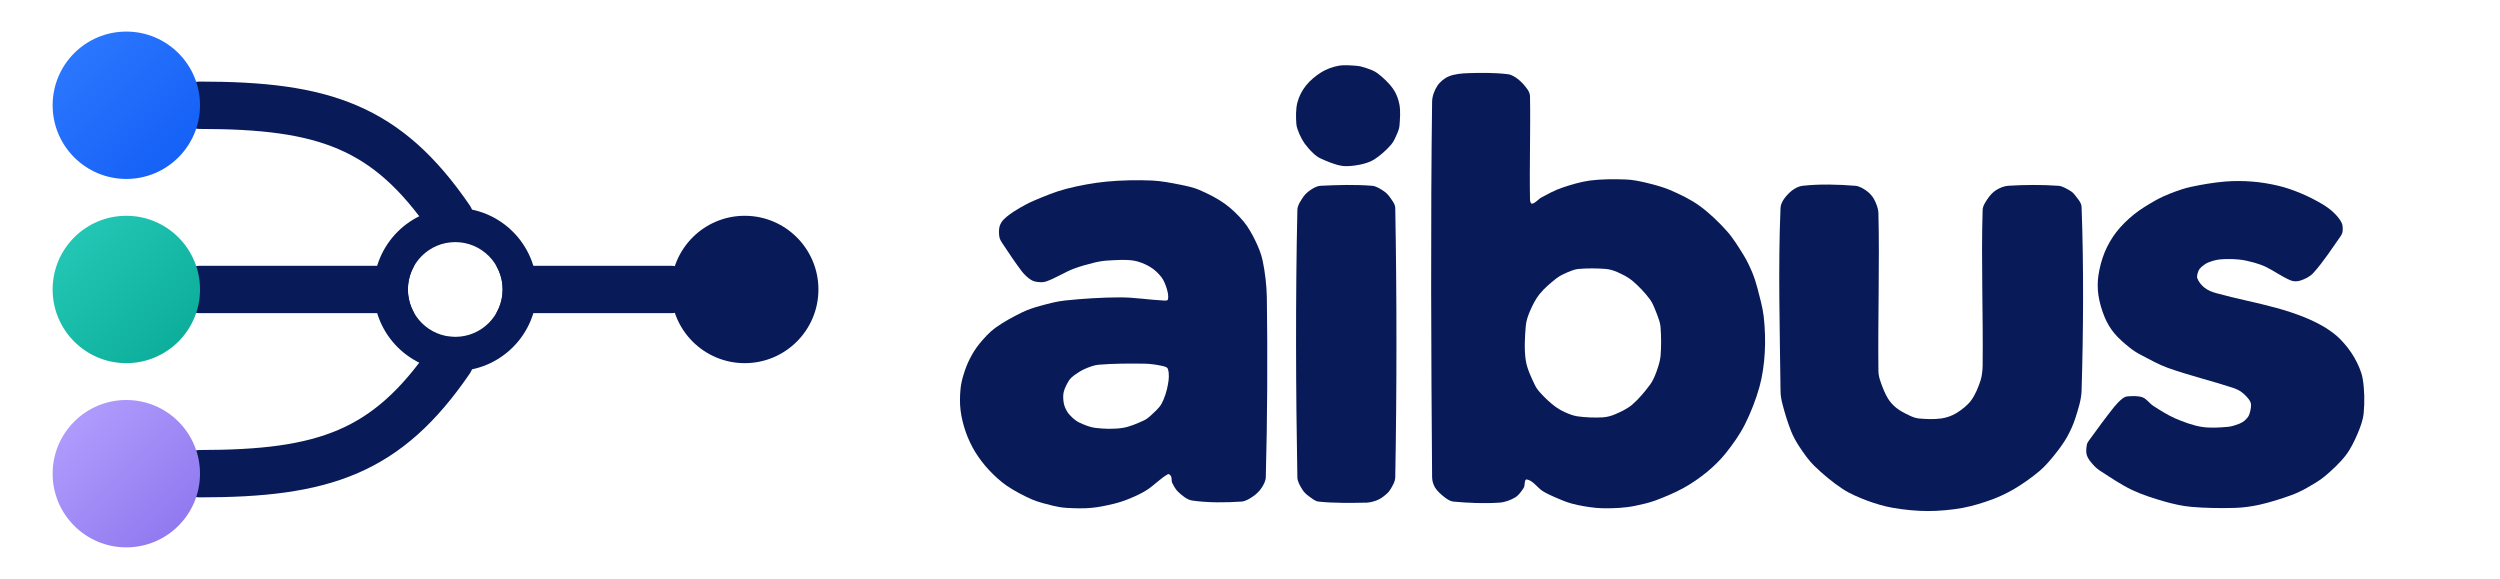
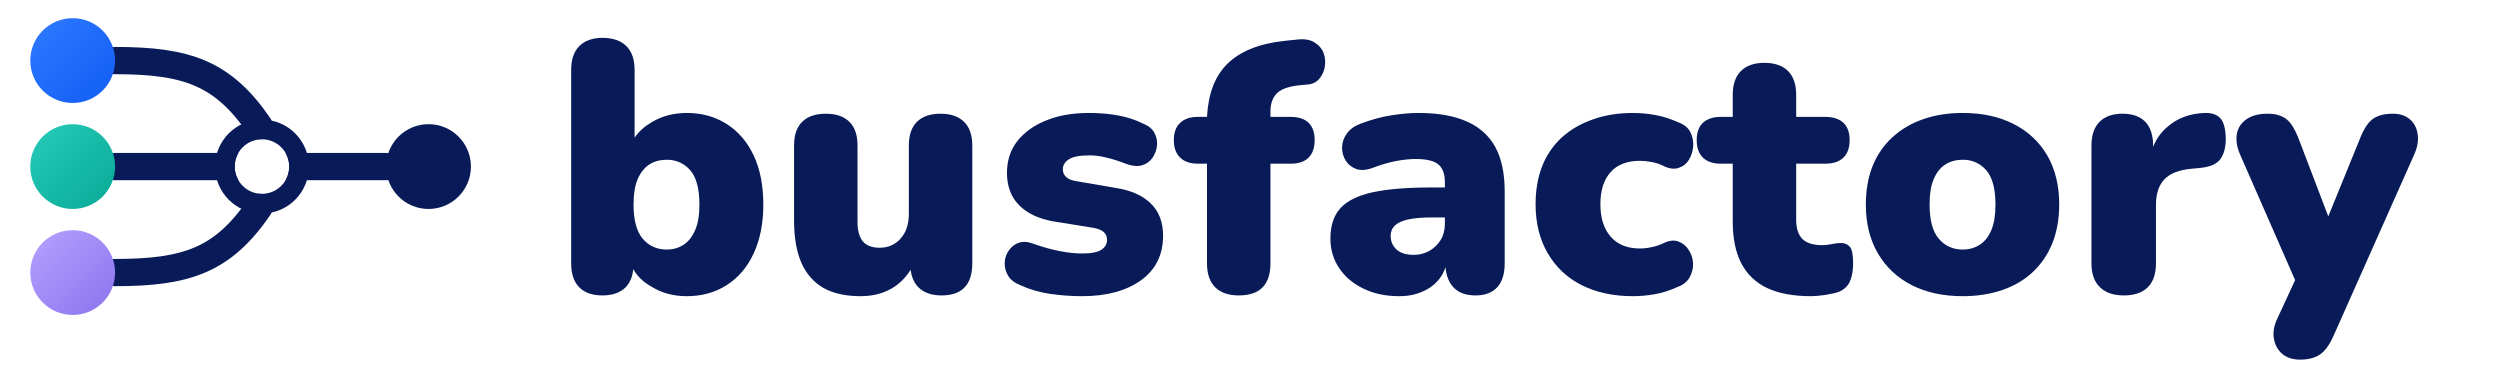
- <svg xmlns="http://www.w3.org/2000/svg" viewBox="0 0 950 220" role="img" aria-labelledby="aibus-title" preserveAspectRatio="xMidYMid meet" width="950" height="220">
+ <svg xmlns="http://www.w3.org/2000/svg" viewBox="0 0 1651 244" role="img" aria-labelledby="busfactory-title" preserveAspectRatio="xMidYMid meet" width="1651" height="244">
  <defs>
    <style>
/* No canvas/background element: all unpainted pixels are transparent. */
.ink-fill { fill: #081b58; }
.ink-stroke { stroke: #081b58; }
.word-fill { fill: #081b58; }
.branch {
  fill: none;
  stroke: #081b58;
  stroke-width: 18;
  stroke-linecap: round;
  stroke-linejoin: round;
}
@media (prefers-color-scheme: dark) {
  .ink-fill { fill: #edf3ff; }
  .ink-stroke { stroke: #edf3ff; }
  .word-fill { fill: #f4f7ff; }
  .branch { stroke: #edf3ff; }
}
</style>
    <linearGradient id="nodeBlue" x1="0" y1="0" x2="1" y2="1">
      <stop offset="0%" stop-color="#2f7bff" />
      <stop offset="100%" stop-color="#115cf5" />
    </linearGradient>
    <linearGradient id="nodeTeal" x1="0" y1="0" x2="1" y2="1">
      <stop offset="0%" stop-color="#27cbb9" />
      <stop offset="100%" stop-color="#08aa96" />
    </linearGradient>
    <linearGradient id="nodeViolet" x1="0" y1="0" x2="1" y2="1">
      <stop offset="0%" stop-color="#b5a2ff" />
      <stop offset="100%" stop-color="#8b73ed" />
    </linearGradient>
    <clipPath id="hub-transparent-cutout" clipPathUnits="userSpaceOnUse">
      <path d="M0 0 H320 V220 H0 Z M191 110 A18 18 0 1 0 155 110 A18 18 0 1 0 191 110 Z" clip-rule="evenodd" />
    </clipPath>
  </defs>
  <g id="commit-graph" clip-path="url(#hub-transparent-cutout)">
    <path class="branch" d="M76 40 C123 40 147 48 171 83" />
    <path class="branch" d="M76 110 H171" />
    <path class="branch" d="M76 180 C123 180 147 172 171 137" />
    <path class="branch" d="M171 110 H255" />
    <circle cx="48" cy="40" r="28" fill="url(#nodeBlue)" />
    <circle cx="48" cy="110" r="28" fill="url(#nodeTeal)" />
    <circle cx="48" cy="180" r="28" fill="url(#nodeViolet)" />
    <circle cx="173" cy="110" r="31" class="ink-fill" />
    <circle cx="283" cy="110" r="28" class="ink-fill" />
  </g>
-   <g id="aibus-wordmark" class="word-fill" transform="translate(365 25) scale(0.4)">
-     <path d="M41.0,146.0 C39.2,147.8 37.6,150.5 37.0,153.0 C36.3,156.1 36.4,159.9 37.0,163.0 C37.4,165.1 38.8,167.2 40.0,169.0 C45.6,177.5 51.9,186.9 58.0,195.0 C59.9,197.5 62.5,200.1 65.0,202.0 C66.7,203.3 68.9,204.6 71.0,205.0 C74.1,205.6 78.0,206.0 81.0,205.0 C89.7,202.1 98.5,196.3 107.0,193.0 C113.2,190.6 120.5,188.6 127.0,187.0 C131.1,186.0 135.8,185.2 140.0,185.0 C147.7,184.6 156.4,183.9 164.0,185.0 C169.4,185.8 175.3,188.2 180.0,191.0 C184.1,193.4 188.1,197.2 191.0,201.0 C193.3,204.1 194.9,208.3 196.0,212.0 C196.9,215.1 197.8,218.9 197.0,222.0 C196.7,223.3 194.3,223.1 193.0,223.0 C179.9,222.4 165.2,220.0 152.0,220.0 C135.0,220.0 115.9,221.2 99.0,223.0 C91.5,223.8 83.3,226.0 76.0,228.0 C70.4,229.5 64.2,231.5 59.0,234.0 C50.4,238.2 40.8,243.3 33.0,249.0 C27.5,253.0 22.3,258.8 18.0,264.0 C14.6,268.1 11.4,273.3 9.0,278.0 C6.6,282.6 4.5,288.1 3.0,293.0 C1.6,297.4 0.4,302.4 0.0,307.0 C-0.6,313.4 -0.8,320.6 0.0,327.0 C0.8,333.9 2.7,341.5 5.0,348.0 C7.2,354.3 10.5,361.3 14.0,367.0 C17.6,372.8 22.3,379.0 27.0,384.0 C32.0,389.3 38.0,394.9 44.0,399.0 C51.2,403.9 60.0,408.5 68.0,412.0 C74.1,414.6 81.5,416.4 88.0,418.0 C92.1,419.0 96.8,419.8 101.0,420.0 C108.3,420.4 116.7,420.7 124.0,420.0 C131.1,419.4 139.0,417.7 146.0,416.0 C150.9,414.8 156.3,413.0 161.0,411.0 C166.3,408.8 172.2,406.1 177.0,403.0 C183.7,398.7 190.0,391.9 197.0,388.0 C198.0,387.4 199.5,389.0 200.0,390.0 C200.9,391.7 200.2,394.2 201.0,396.0 C202.5,399.1 204.4,402.7 207.0,405.0 C210.6,408.3 215.2,412.3 220.0,413.0 C234.9,415.2 252.0,415.0 267.0,414.0 C270.9,413.7 274.8,411.2 278.0,409.0 C281.0,407.0 284.0,404.0 286.0,401.0 C287.9,398.1 289.9,394.4 290.0,391.0 C291.5,336.3 291.8,274.7 291.0,220.0 C290.8,208.7 289.3,196.0 287.0,185.0 C285.7,178.7 282.8,171.8 280.0,166.0 C277.0,159.9 273.3,153.2 269.0,148.0 C263.9,141.9 257.4,135.6 251.0,131.0 C243.9,125.9 235.0,121.4 227.0,118.0 C221.5,115.6 214.9,114.2 209.0,113.0 C200.4,111.3 190.7,109.4 182.0,109.0 C168.2,108.4 152.7,108.7 139.0,110.0 C126.4,111.2 112.3,113.8 100.0,117.0 C90.1,119.6 79.4,124.0 70.0,128.0 C64.3,130.4 58.2,133.8 53.0,137.0 C48.9,139.5 44.4,142.6 41.0,146.0 Z M98.0,310.0 C98.9,306.2 101.0,302.3 103.0,299.0 C104.2,297.1 106.2,295.3 108.0,294.0 C111.0,291.8 114.6,289.5 118.0,288.0 C122.0,286.3 126.7,284.4 131.0,284.0 C145.0,282.8 160.9,282.8 175.0,283.0 C180.2,283.1 186.0,283.9 191.0,285.0 C193.1,285.5 196.3,286.0 197.0,288.0 C198.5,292.6 197.9,298.3 197.0,303.0 C195.9,309.0 193.9,315.7 191.0,321.0 C188.7,325.2 184.5,328.7 181.0,332.0 C179.0,333.9 176.5,335.9 174.0,337.0 C167.8,339.8 160.7,343.0 154.0,344.0 C145.8,345.3 136.3,345.0 128.0,344.0 C123.0,343.4 117.6,341.1 113.0,339.0 C110.5,337.9 108.0,335.9 106.0,334.0 C104.2,332.3 102.2,330.2 101.0,328.0 C99.6,325.6 98.4,322.7 98.0,320.0 C97.5,316.8 97.3,313.1 98.0,310.0 Z" fill-rule="evenodd" />
-     <path d="M359.0,0.0 C353.6,1.0 347.7,3.1 343.0,6.0 C337.6,9.3 331.9,14.0 328.0,19.0 C324.4,23.5 321.4,29.4 320.0,35.0 C318.4,41.2 318.6,48.6 319.0,55.0 C319.2,58.3 320.7,61.9 322.0,65.0 C323.3,68.0 325.1,71.3 327.0,74.0 C329.3,77.1 332.2,80.4 335.0,83.0 C337.0,84.9 339.5,86.9 342.0,88.0 C348.2,90.8 355.3,93.9 362.0,95.0 C367.4,95.9 373.6,95.0 379.0,94.0 C383.7,93.1 389.0,91.5 393.0,89.0 C398.7,85.4 404.5,80.1 409.0,75.0 C411.6,72.0 413.4,67.7 415.0,64.0 C415.9,61.9 416.8,59.3 417.0,57.0 C417.5,50.6 418.1,43.3 417.0,37.0 C416.1,31.9 414.0,26.2 411.0,22.0 C407.1,16.4 401.4,11.1 396.0,7.0 C392.9,4.6 388.6,3.3 385.0,2.0 C382.2,1.0 378.9,0.2 376.0,0.0 C370.6,-0.4 364.4,-1.0 359.0,0.0 Z" fill-rule="evenodd" />
-     <path d="M342.0,114.0 C339.3,114.1 336.3,115.6 334.0,117.0 C331.1,118.8 328.0,121.2 326.0,124.0 C323.4,127.8 320.1,132.4 320.0,137.0 C318.2,218.3 318.5,309.7 320.0,391.0 C320.1,395.2 322.8,399.5 325.0,403.0 C326.4,405.3 328.8,407.4 331.0,409.0 C333.7,410.9 336.7,413.6 340.0,414.0 C354.6,415.6 371.3,415.3 386.0,415.0 C388.9,414.9 392.2,414.0 395.0,413.0 C397.4,412.1 400.0,410.6 402.0,409.0 C404.2,407.3 406.6,405.3 408.0,403.0 C410.2,399.5 412.9,395.2 413.0,391.0 C414.5,309.1 414.5,216.9 413.0,135.0 C412.9,131.4 410.0,127.9 408.0,125.0 C406.5,122.8 404.3,120.5 402.0,119.0 C398.8,116.9 394.9,114.3 391.0,114.0 C375.4,112.7 357.7,113.2 342.0,114.0 Z" fill-rule="evenodd" />
-     <path d="M464.0,10.0 C459.8,11.7 455.5,15.2 453.0,19.0 C450.2,23.2 448.1,28.9 448.0,34.0 C446.5,148.2 447.1,276.8 448.0,391.0 C448.0,394.3 449.2,398.2 451.0,401.0 C453.2,404.4 456.8,407.5 460.0,410.0 C462.3,411.7 465.2,413.7 468.0,414.0 C482.0,415.3 497.9,416.0 512.0,415.0 C517.0,414.7 522.7,412.6 527.0,410.0 C530.3,408.0 532.9,404.2 535.0,401.0 C536.5,398.7 535.3,392.6 538.0,393.0 C543.9,394.0 548.0,400.8 553.0,404.0 C556.6,406.3 561.1,408.3 565.0,410.0 C570.0,412.2 575.7,414.6 581.0,416.0 C588.2,417.9 596.6,419.3 604.0,420.0 C611.0,420.6 619.0,420.4 626.0,420.0 C630.8,419.7 636.3,419.0 641.0,418.0 C647.2,416.7 654.1,415.2 660.0,413.0 C668.9,409.7 678.7,405.6 687.0,401.0 C694.5,396.9 702.4,391.4 709.0,386.0 C715.3,380.8 721.9,374.4 727.0,368.0 C733.5,359.9 740.3,350.3 745.0,341.0 C750.6,330.0 755.7,316.9 759.0,305.0 C761.8,295.0 763.4,283.3 764.0,273.0 C764.7,261.8 764.3,249.1 763.0,238.0 C762.0,229.2 759.2,219.6 757.0,211.0 C755.7,206.1 754.0,200.7 752.0,196.0 C749.8,190.7 747.0,184.9 744.0,180.0 C739.3,172.4 734.0,163.7 728.0,157.0 C720.5,148.6 711.2,139.6 702.0,133.0 C693.8,127.0 683.3,122.0 674.0,118.0 C666.9,115.0 658.5,112.8 651.0,111.0 C645.0,109.6 638.2,108.2 632.0,108.0 C621.1,107.6 608.8,107.6 598.0,109.0 C589.2,110.2 579.4,113.1 571.0,116.0 C564.6,118.2 557.9,121.8 552.0,125.0 C548.9,126.6 546.4,130.4 543.0,131.0 C541.6,131.3 541.0,128.4 541.0,127.0 C540.4,95.6 541.6,60.4 541.0,29.0 C541.0,27.0 540.1,24.7 539.0,23.0 C536.6,19.5 533.4,15.7 530.0,13.0 C527.2,10.8 523.6,8.4 520.0,8.0 C507.9,6.5 494.2,6.6 482.0,7.0 C476.2,7.2 469.4,7.8 464.0,10.0 Z M587.0,193.0 C595.3,192.3 604.7,192.3 613.0,193.0 C616.6,193.3 620.7,194.5 624.0,196.0 C628.7,198.1 634.0,200.7 638.0,204.0 C644.1,209.1 650.3,215.6 655.0,222.0 C658.1,226.3 660.1,232.1 662.0,237.0 C663.3,240.4 664.7,244.4 665.0,248.0 C665.7,256.9 665.8,267.1 665.0,276.0 C664.5,280.9 662.7,286.3 661.0,291.0 C659.5,295.0 657.6,299.6 655.0,303.0 C650.1,309.6 644.2,316.7 638.0,322.0 C633.5,325.8 627.4,328.7 622.0,331.0 C618.4,332.6 614.0,333.8 610.0,334.0 C602.3,334.4 593.6,334.1 586.0,333.0 C582.0,332.4 577.7,330.7 574.0,329.0 C570.6,327.5 567.0,325.3 564.0,323.0 C560.2,320.1 556.3,316.5 553.0,313.0 C550.5,310.4 547.6,307.3 546.0,304.0 C542.4,296.6 538.3,288.1 537.0,280.0 C535.4,269.6 536.1,257.5 537.0,247.0 C537.4,242.4 539.1,237.3 541.0,233.0 C543.3,227.6 546.3,221.6 550.0,217.0 C554.4,211.5 560.5,206.3 566.0,202.0 C569.2,199.5 573.3,197.6 577.0,196.0 C580.1,194.7 583.7,193.3 587.0,193.0 Z" fill-rule="evenodd" />
-     <path d="M787.0,121.0 C783.4,124.6 779.2,129.8 779.0,135.0 C776.6,190.6 778.4,253.3 779.0,309.0 C779.0,313.2 779.9,317.9 781.0,322.0 C783.1,330.1 785.9,339.2 789.0,347.0 C791.0,352.1 794.0,357.5 797.0,362.0 C801.0,368.1 805.8,374.9 811.0,380.0 C819.0,387.8 828.7,395.9 838.0,402.0 C844.8,406.5 853.4,410.1 861.0,413.0 C868.8,415.9 877.8,418.6 886.0,420.0 C896.4,421.8 908.4,423.0 919.0,423.0 C929.6,423.0 941.6,421.9 952.0,420.0 C961.2,418.3 971.3,415.2 980.0,412.0 C987.0,409.4 994.6,405.8 1001.0,402.0 C1009.1,397.2 1017.8,391.1 1025.0,385.0 C1030.0,380.8 1034.9,375.1 1039.0,370.0 C1043.2,364.8 1047.7,358.8 1051.0,353.0 C1054.1,347.5 1057.1,341.0 1059.0,335.0 C1061.6,326.9 1064.7,317.5 1065.0,309.0 C1066.7,253.0 1067.1,190.0 1065.0,134.0 C1064.8,129.6 1060.7,125.6 1058.0,122.0 C1056.8,120.4 1054.8,119.0 1053.0,118.0 C1050.0,116.4 1046.4,114.2 1043.0,114.0 C1027.7,112.9 1010.3,113.0 995.0,114.0 C991.3,114.3 987.2,116.0 984.0,118.0 C980.9,119.9 978.0,123.0 976.0,126.0 C973.8,129.2 971.1,133.1 971.0,137.0 C969.5,184.3 971.6,237.6 971.0,285.0 C970.9,289.5 970.4,294.7 969.0,299.0 C966.9,305.4 964.0,312.6 960.0,318.0 C956.5,322.7 951.0,326.9 946.0,330.0 C941.9,332.5 936.7,334.3 932.0,335.0 C925.0,336.0 917.0,335.7 910.0,335.0 C907.0,334.7 903.7,333.3 901.0,332.0 C897.0,330.1 892.5,327.8 889.0,325.0 C886.0,322.6 883.0,319.3 881.0,316.0 C878.1,311.2 875.8,305.3 874.0,300.0 C872.9,296.9 872.0,293.3 872.0,290.0 C871.4,242.0 873.2,188.0 872.0,140.0 C871.9,135.6 870.0,130.9 868.0,127.0 C866.4,124.0 863.8,121.0 861.0,119.0 C857.9,116.7 853.9,114.3 850.0,114.0 C834.1,112.7 815.9,112.2 800.0,114.0 C795.3,114.5 790.3,117.7 787.0,121.0 Z" fill-rule="evenodd" />
-     <path d="M1252.0,114.0 C1244.1,112.1 1235.1,110.6 1227.0,110.0 C1218.7,109.3 1209.3,109.3 1201.0,110.0 C1190.7,110.9 1179.1,112.8 1169.0,115.0 C1162.8,116.3 1156.0,118.7 1150.0,121.0 C1145.1,122.9 1139.6,125.4 1135.0,128.0 C1128.4,131.8 1120.9,136.2 1115.0,141.0 C1109.0,145.8 1102.7,151.9 1098.0,158.0 C1093.7,163.5 1089.7,170.5 1087.0,177.0 C1084.2,183.7 1082.1,191.8 1081.0,199.0 C1080.1,205.0 1080.1,212.0 1081.0,218.0 C1082.0,224.9 1084.3,232.5 1087.0,239.0 C1089.2,244.2 1092.4,249.7 1096.0,254.0 C1100.2,259.1 1105.9,263.9 1111.0,268.0 C1114.2,270.6 1118.3,273.1 1122.0,275.0 C1129.8,279.1 1138.6,284.0 1147.0,287.0 C1166.5,294.0 1189.3,299.5 1209.0,306.0 C1211.7,306.9 1214.7,308.3 1217.0,310.0 C1219.6,311.9 1222.1,314.5 1224.0,317.0 C1225.0,318.4 1226.0,320.3 1226.0,322.0 C1226.0,325.3 1225.2,329.0 1224.0,332.0 C1223.2,333.9 1221.5,335.6 1220.0,337.0 C1218.6,338.2 1216.7,339.3 1215.0,340.0 C1211.6,341.3 1207.6,342.7 1204.0,343.0 C1196.0,343.7 1186.9,344.3 1179.0,343.0 C1170.7,341.7 1161.7,338.3 1154.0,335.0 C1146.9,331.9 1139.5,327.2 1133.0,323.0 C1129.6,320.8 1126.8,316.4 1123.0,315.0 C1118.8,313.4 1113.5,313.8 1109.0,314.0 C1107.3,314.1 1105.4,314.9 1104.0,316.0 C1101.1,318.2 1098.3,321.2 1096.0,324.0 C1088.0,334.0 1079.5,345.6 1072.0,356.0 C1071.2,357.2 1070.2,358.6 1070.0,360.0 C1069.5,363.2 1069.0,366.9 1070.0,370.0 C1071.0,373.3 1073.7,376.4 1076.0,379.0 C1077.9,381.2 1080.5,383.4 1083.0,385.0 C1092.4,391.1 1102.9,398.2 1113.0,403.0 C1122.5,407.5 1133.9,411.1 1144.0,414.0 C1151.8,416.2 1160.9,418.3 1169.0,419.0 C1182.4,420.2 1197.6,420.4 1211.0,420.0 C1218.4,419.8 1226.8,418.6 1234.0,417.0 C1243.8,414.8 1254.6,411.4 1264.0,408.0 C1269.0,406.2 1274.4,403.6 1279.0,401.0 C1284.6,397.8 1291.0,394.2 1296.0,390.0 C1302.9,384.2 1310.5,377.2 1316.0,370.0 C1320.5,364.2 1324.1,356.7 1327.0,350.0 C1329.6,343.9 1332.4,336.7 1333.0,330.0 C1334.0,319.5 1333.8,307.4 1332.0,297.0 C1330.8,290.2 1327.4,283.0 1324.0,277.0 C1320.6,271.0 1315.8,264.9 1311.0,260.0 C1307.0,255.9 1301.8,252.0 1297.0,249.0 C1290.9,245.2 1283.6,241.7 1277.0,239.0 C1268.6,235.6 1258.8,232.4 1250.0,230.0 C1231.9,225.0 1211.1,221.1 1193.0,216.0 C1189.3,215.0 1185.1,213.4 1182.0,211.0 C1179.1,208.8 1176.3,205.4 1175.0,202.0 C1174.2,199.9 1175.2,197.1 1176.0,195.0 C1176.5,193.5 1177.8,192.1 1179.0,191.0 C1180.7,189.5 1182.9,187.9 1185.0,187.0 C1188.4,185.6 1192.4,184.4 1196.0,184.0 C1201.7,183.4 1208.3,183.5 1214.0,184.0 C1218.9,184.4 1224.3,185.7 1229.0,187.0 C1232.6,188.0 1236.6,189.4 1240.0,191.0 C1247.9,194.8 1255.9,200.8 1264.0,204.0 C1266.7,205.1 1270.3,204.9 1273.0,204.0 C1277.2,202.6 1282.0,200.3 1285.0,197.0 C1294.4,186.7 1303.0,173.4 1311.0,162.0 C1312.0,160.6 1312.9,158.7 1313.0,157.0 C1313.2,154.4 1313.2,151.3 1312.0,149.0 C1310.2,145.3 1307.0,141.8 1304.0,139.0 C1300.8,136.0 1296.8,133.2 1293.0,131.0 C1286.8,127.4 1279.6,123.7 1273.0,121.0 C1266.5,118.3 1258.9,115.6 1252.0,114.0 Z" fill-rule="evenodd" />
+   <g id="busfactory-wordmark" class="word-fill" transform="translate(365 193)">
+     <path d="M88.5 2.6Q75.1 2.6 64.7 -4Q56.9 -8.5 53.2 -15.3Q52.5 -7.8 48.2 -3.3Q42.8 2.1 32.9 2.1Q22.8 2.1 17.5 -3.3Q12.2 -8.7 12.2 -19.1V-146.8Q12.2 -157.2 17.6 -162.6Q23.1 -168 32.9 -168Q43.1 -168 48.6 -162.6Q54.1 -157.2 54.1 -146.8V-102.1Q58.1 -108 65.2 -112.2Q75.5 -118.4 88.5 -118.4Q103.5 -118.4 114.9 -111.1Q126.4 -103.8 132.7 -90.4Q139.1 -76.9 139.1 -57.9Q139.1 -39.3 132.7 -25.6Q126.4 -12 114.9 -4.7Q103.5 2.6 88.5 2.6ZM75.3 -28.2Q81.6 -28.2 86.5 -31.4Q91.3 -34.6 94.1 -41.1Q96.9 -47.5 96.9 -57.9Q96.9 -73.6 90.8 -80.6Q84.7 -87.5 75.3 -87.5Q68.9 -87.5 64 -84.5Q59.1 -81.4 56.2 -74.9Q53.4 -68.5 53.4 -57.9Q53.4 -42.4 59.5 -35.3Q65.6 -28.2 75.3 -28.2Z" />
+     <path d="M203.4 2.6Q188.4 2.6 178.7 -2.9Q169.1 -8.5 164.2 -19.5Q159.4 -30.6 159.4 -47.5V-96.9Q159.4 -107.3 164.8 -112.6Q170.2 -117.9 180.4 -117.9Q190.5 -117.9 195.9 -112.6Q201.3 -107.3 201.3 -96.9V-46.4Q201.3 -37.9 204.8 -33.6Q208.4 -29.4 215.9 -29.4Q224.4 -29.4 229.8 -35.5Q235.2 -41.6 235.2 -51.8V-96.9Q235.2 -107.3 240.6 -112.6Q246 -117.9 256.1 -117.9Q266.2 -117.9 271.6 -112.6Q277.1 -107.3 277.1 -96.9V-19.1Q277.1 2.1 256.8 2.1Q246.9 2.1 241.5 -3.3Q237.3 -7.5 236.4 -14.8Q231.9 -7.8 225.5 -3.5Q216.1 2.6 203.4 2.6Z" />
+     <path d="M349.6 2.6Q339.3 2.6 328.6 1.1Q317.9 -0.5 309.2 -4.5Q303.3 -6.8 300.8 -10.8Q298.4 -14.8 298.5 -19.3Q298.6 -23.8 301.1 -27.4Q303.5 -31.1 307.6 -32.6Q311.8 -34.1 316.9 -32.2Q326.8 -28.7 334.7 -27.2Q342.6 -25.6 349.9 -25.6Q358.6 -25.6 362.4 -28.1Q366.1 -30.6 366.1 -34.6Q366.1 -38.1 363.6 -40Q361.2 -41.9 356.7 -42.6L330.6 -46.8Q316 -49.4 308 -57.5Q300 -65.6 300 -78.8Q300 -91.1 306.9 -99.9Q313.9 -108.7 326 -113.5Q338.1 -118.4 353.9 -118.4Q364.5 -118.4 373.2 -116.8Q381.9 -115.3 390.1 -111.3Q395.3 -109.2 397.4 -105.2Q399.5 -101.2 399.1 -96.8Q398.6 -92.5 396.1 -88.8Q393.6 -85.2 389.4 -83.9Q385.2 -82.6 379.5 -84.5Q371.8 -87.5 365.8 -88.9Q359.8 -90.4 354.6 -90.4Q344.9 -90.4 340.9 -87.8Q336.9 -85.2 336.9 -81.2Q336.9 -78.1 339.1 -76.1Q341.2 -74.1 345.6 -73.4L371.8 -68.9Q386.8 -66.6 394.9 -58.7Q403.1 -50.8 403.1 -37.4Q403.1 -18.4 388.5 -7.9Q373.9 2.6 349.6 2.6Z" />
+     <path d="M453.1 2.1Q442.9 2.1 437.5 -3.3Q432.1 -8.7 432.1 -19.1V-84.9H426Q418.5 -84.9 414.4 -88.9Q410.2 -92.9 410.2 -100.5Q410.2 -108 414.4 -111.9Q418.5 -115.8 426 -115.8H432.1Q433.3 -138.6 445.3 -150.6Q458.2 -163.5 484.1 -166.1L490.9 -166.8Q498.5 -167.8 502.9 -165.1Q507.4 -162.4 509.1 -158Q510.7 -153.6 509.9 -148.9Q509.1 -144.2 506.2 -140.9Q503.4 -137.6 498.7 -137.2L495.4 -136.9Q483.4 -136 478.7 -131.8Q474 -127.5 474 -119.3V-115.8H487.4Q495.2 -115.8 499.2 -111.9Q503.2 -108 503.2 -100.5Q503.2 -92.9 499.2 -88.9Q495.2 -84.9 487.4 -84.9H474V-19.1Q474 2.1 453.1 2.1Z" />
+     <path d="M559.1 2.6Q545.6 2.6 535.4 -2.4Q525.2 -7.3 519.4 -15.9Q513.6 -24.5 513.6 -35.5Q513.6 -48.2 520.2 -55.5Q526.8 -62.8 541.4 -66Q556 -69.2 580.2 -69.2H589.2V-72.5Q589.2 -80.9 584.8 -84.5Q580.5 -88 569.9 -88Q564.2 -88 557.2 -86.7Q550.1 -85.4 541.4 -82.1Q535.1 -79.8 530.6 -81.4Q526.1 -83.1 523.6 -87.1Q521.2 -91.1 521.3 -95.8Q521.4 -100.5 524.4 -104.7Q527.3 -108.9 533.4 -111.3Q544.7 -115.5 554.2 -116.9Q563.8 -118.4 571.8 -118.4Q591.1 -118.4 603.6 -112.8Q616.2 -107.3 622.5 -95.9Q628.7 -84.5 628.7 -66.6V-19.1Q628.7 -8.7 623.8 -3.3Q618.8 2.1 609.4 2.1Q599.8 2.1 594.8 -3.3Q590.4 -8 589.6 -16.5Q588.2 -12.2 585.6 -8.9Q581.4 -3.5 574.6 -0.5Q567.8 2.6 559.1 2.6ZM589.2 -49.4H580.2Q571.1 -49.4 565.1 -48.1Q559.1 -46.8 556.2 -44.1Q553.4 -41.4 553.4 -37.2Q553.4 -31.8 557.3 -28.2Q561.2 -24.7 568.5 -24.7Q574.4 -24.7 578.9 -27.3Q583.5 -29.9 586.4 -34.5Q589.2 -39.1 589.2 -45.2Z" />
+     <path d="M713.5 2.6Q694 2.6 679.5 -4.7Q665.1 -12 657.1 -25.8Q649.1 -39.5 649.1 -58.1Q649.1 -72.2 653.5 -83.4Q658 -94.6 666.6 -102.4Q675.2 -110.1 687.1 -114.2Q698.9 -118.4 713.5 -118.4Q720.4 -118.4 727.9 -117.1Q735.4 -115.8 743.4 -112.2Q749.1 -110.1 751.3 -105.8Q753.5 -101.4 753.2 -96.5Q752.8 -91.5 750.4 -87.5Q747.9 -83.5 743.5 -82.1Q739.2 -80.7 733.8 -83.3Q730 -85.2 725.9 -86Q721.8 -86.8 718 -86.8Q711.6 -86.8 706.8 -84.9Q702 -83.1 698.7 -79.4Q695.4 -75.8 693.6 -70.4Q691.9 -64.9 691.9 -58.1Q691.9 -44.5 698.7 -36.7Q705.5 -28.9 718 -28.9Q721.8 -28.9 725.8 -29.8Q729.8 -30.6 733.8 -32.5Q739.2 -35.1 743.4 -33.5Q747.6 -32 750.2 -28Q752.8 -24 753.1 -19.2Q753.3 -14.4 750.9 -10Q748.6 -5.6 742.9 -3.5Q735.2 0 727.8 1.3Q720.4 2.6 713.5 2.6Z" />
+     <path d="M831.1 2.6Q813.4 2.6 802 -2.8Q790.6 -8.2 784.9 -19.2Q779.3 -30.1 779.3 -46.6V-84.9H771.3Q763.8 -84.9 759.6 -88.9Q755.5 -92.9 755.5 -100.5Q755.5 -108 759.6 -111.9Q763.8 -115.8 771.3 -115.8H779.3V-130.4Q779.3 -140.7 784.7 -146.1Q790.1 -151.5 800.2 -151.5Q810.4 -151.5 815.8 -146.1Q821.2 -140.7 821.2 -130.4V-115.8H840.5Q848.2 -115.8 852.4 -111.9Q856.5 -108 856.5 -100.5Q856.5 -92.9 852.4 -88.9Q848.2 -84.9 840.5 -84.9H821.2V-48Q821.2 -39.3 825.3 -35.2Q829.4 -31.1 838.4 -31.1Q841.6 -31.1 844.7 -31.8Q847.8 -32.5 850.4 -32.5Q854.1 -32.7 856.5 -30.2Q858.8 -27.8 858.8 -19.1Q858.8 -12 856.7 -7.2Q854.6 -2.4 849.2 -0.2Q845.9 0.9 840.2 1.8Q834.6 2.6 831.1 2.6Z" />
+     <path d="M931.2 2.6Q911.9 2.6 897.5 -4.7Q883.2 -12 875.2 -25.6Q867.2 -39.3 867.2 -57.9Q867.2 -72 871.6 -83.2Q876.1 -94.4 884.6 -102.2Q893.1 -110.1 904.8 -114.2Q916.6 -118.4 931.2 -118.4Q950.5 -118.4 964.8 -111.1Q979.2 -103.8 987.1 -90.2Q994.9 -76.7 994.9 -57.9Q994.9 -44 990.5 -32.7Q986 -21.4 977.6 -13.5Q969.3 -5.6 957.4 -1.5Q945.5 2.6 931.2 2.6ZM931.2 -28.2Q937.5 -28.2 942.5 -31.4Q947.4 -34.6 950.1 -41.1Q952.8 -47.5 952.8 -57.9Q952.8 -73.6 946.7 -80.6Q940.6 -87.5 931.2 -87.5Q924.8 -87.5 919.9 -84.5Q914.9 -81.4 912.1 -74.9Q909.3 -68.5 909.3 -57.9Q909.3 -42.4 915.4 -35.3Q921.5 -28.2 931.2 -28.2Z" />
+     <path d="M1037.6 2.1Q1027.3 2.1 1021.8 -3.3Q1016.2 -8.7 1016.2 -19.1V-96.9Q1016.2 -107.1 1021.5 -112.5Q1026.8 -117.9 1036.7 -117.9Q1046.6 -117.9 1051.8 -112.5Q1056.9 -107.1 1056.9 -96.9V-96Q1060.2 -104.2 1066.8 -109.6Q1076.5 -117.9 1091.1 -118.4Q1097.9 -118.6 1101.3 -114.9Q1104.7 -111.3 1104.9 -101.4Q1104.9 -92.9 1101.4 -88Q1097.9 -83.1 1088 -82.1L1082.6 -81.6Q1070.1 -80.5 1064.5 -74.7Q1058.8 -68.9 1058.8 -57.6V-19.1Q1058.8 -8.7 1053.4 -3.3Q1048 2.1 1037.6 2.1Z" />
+     <path d="M1154 44.5Q1146.7 44.5 1142.2 40.7Q1137.8 36.9 1136.7 30.8Q1135.6 24.7 1138.7 17.9L1150.7 -8L1114.2 -91.3Q1111.2 -98.4 1112.2 -104.5Q1113.3 -110.6 1118.5 -114.2Q1123.6 -117.9 1132.6 -117.9Q1140.1 -117.9 1144.7 -114.5Q1149.3 -111.1 1153.1 -101.2L1172.6 -50.1L1193.5 -101.4Q1197.3 -111.1 1202.1 -114.5Q1206.9 -117.9 1215.2 -117.9Q1222.2 -117.9 1226.5 -114.2Q1230.7 -110.6 1231.6 -104.5Q1232.6 -98.4 1229.5 -91.3L1176.1 28.7Q1171.9 38.1 1166.8 41.3Q1161.8 44.5 1154 44.5Z" />
  </g>
</svg>
